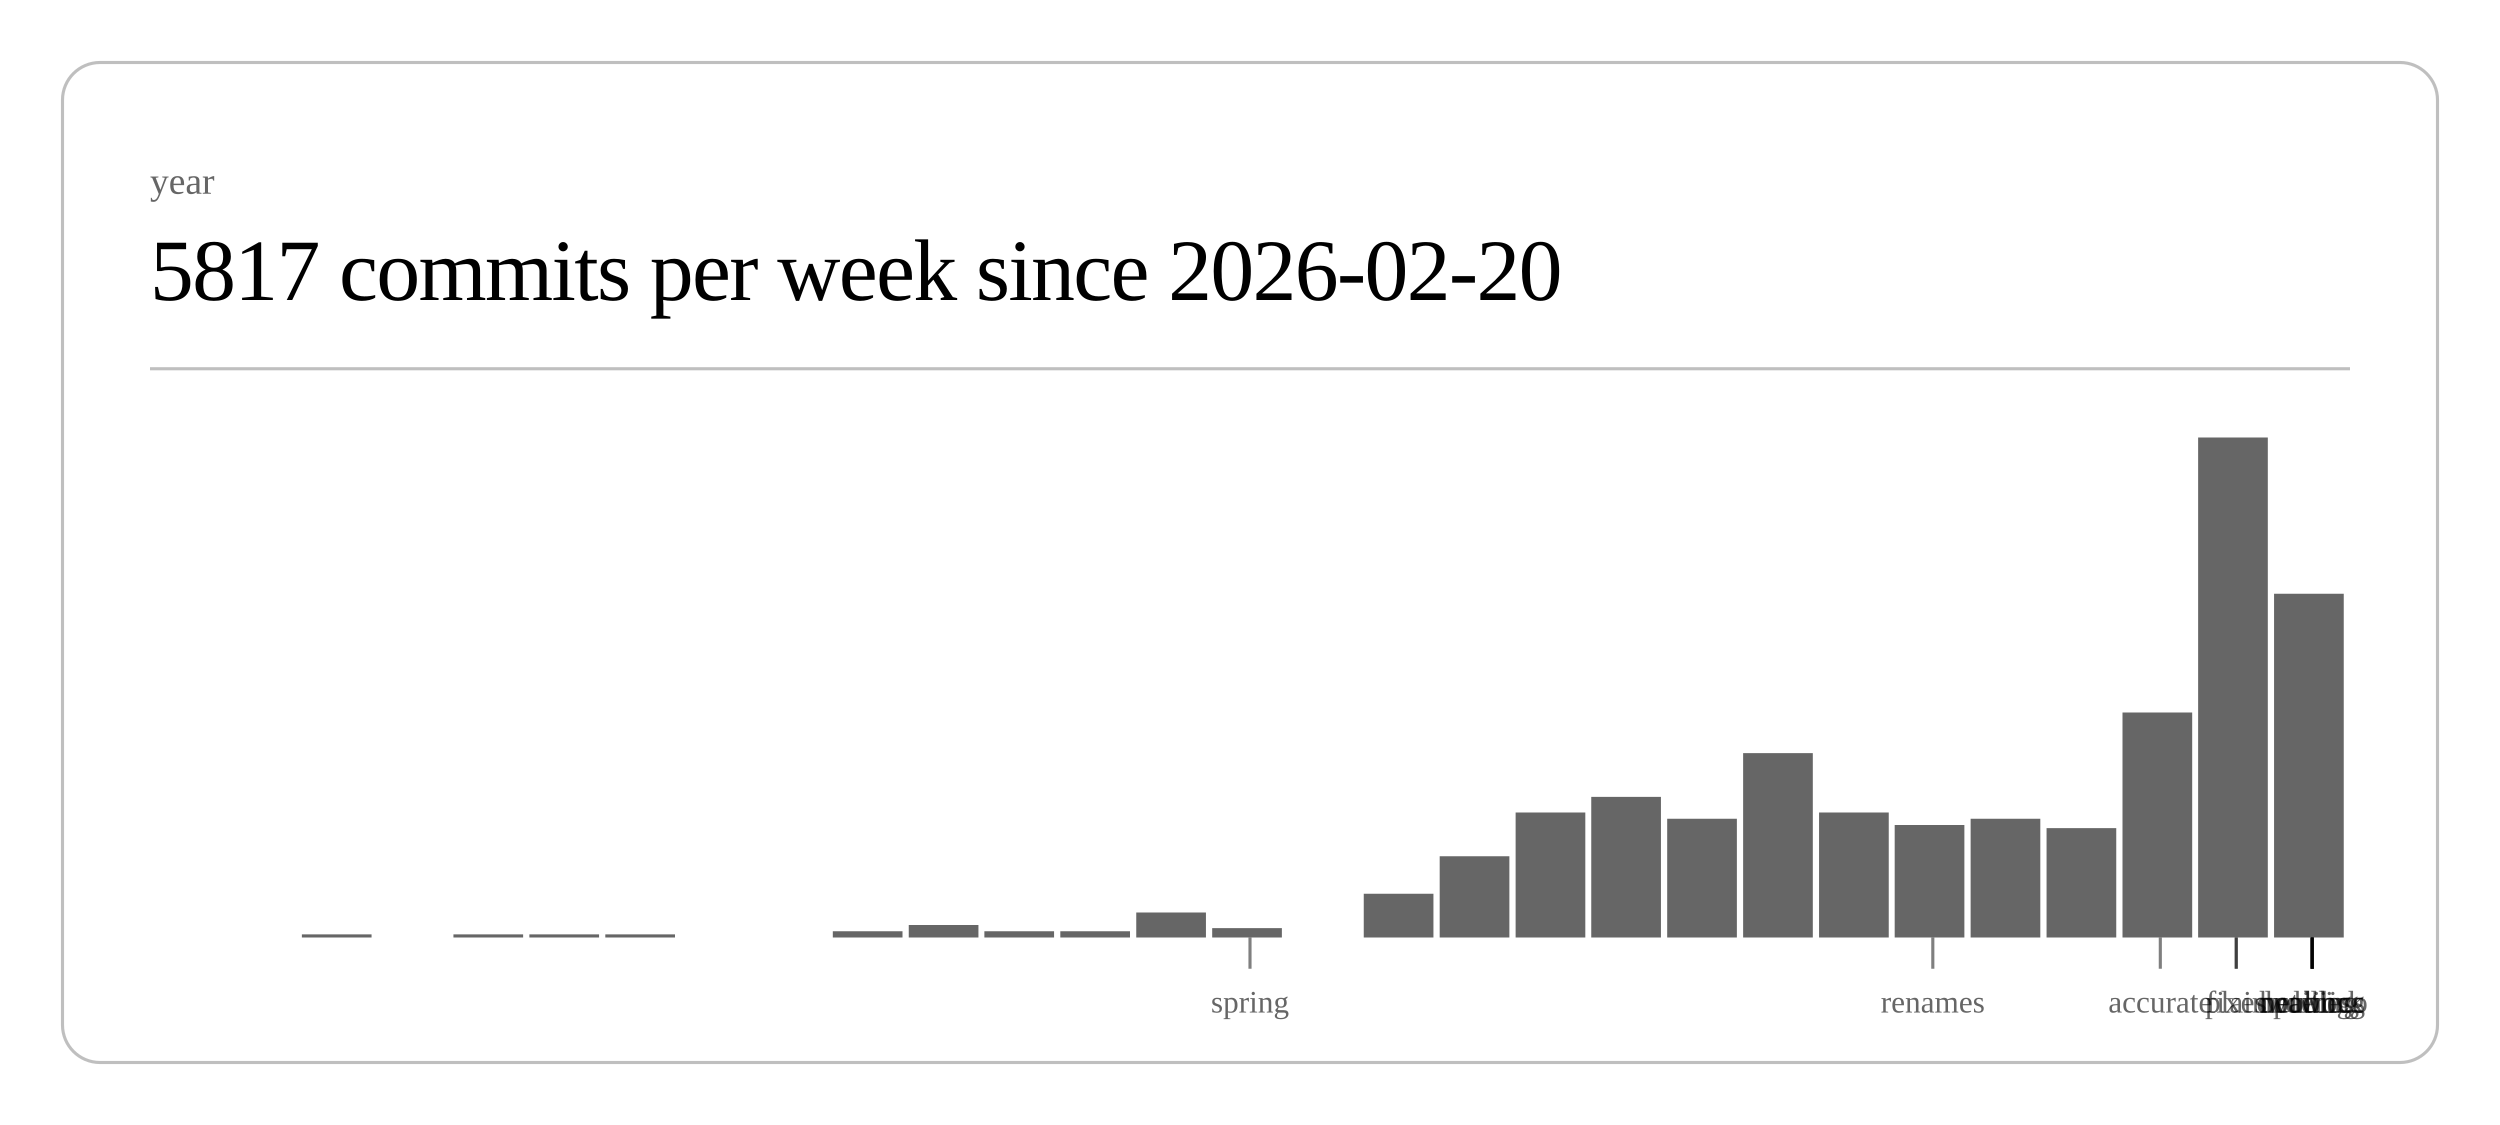
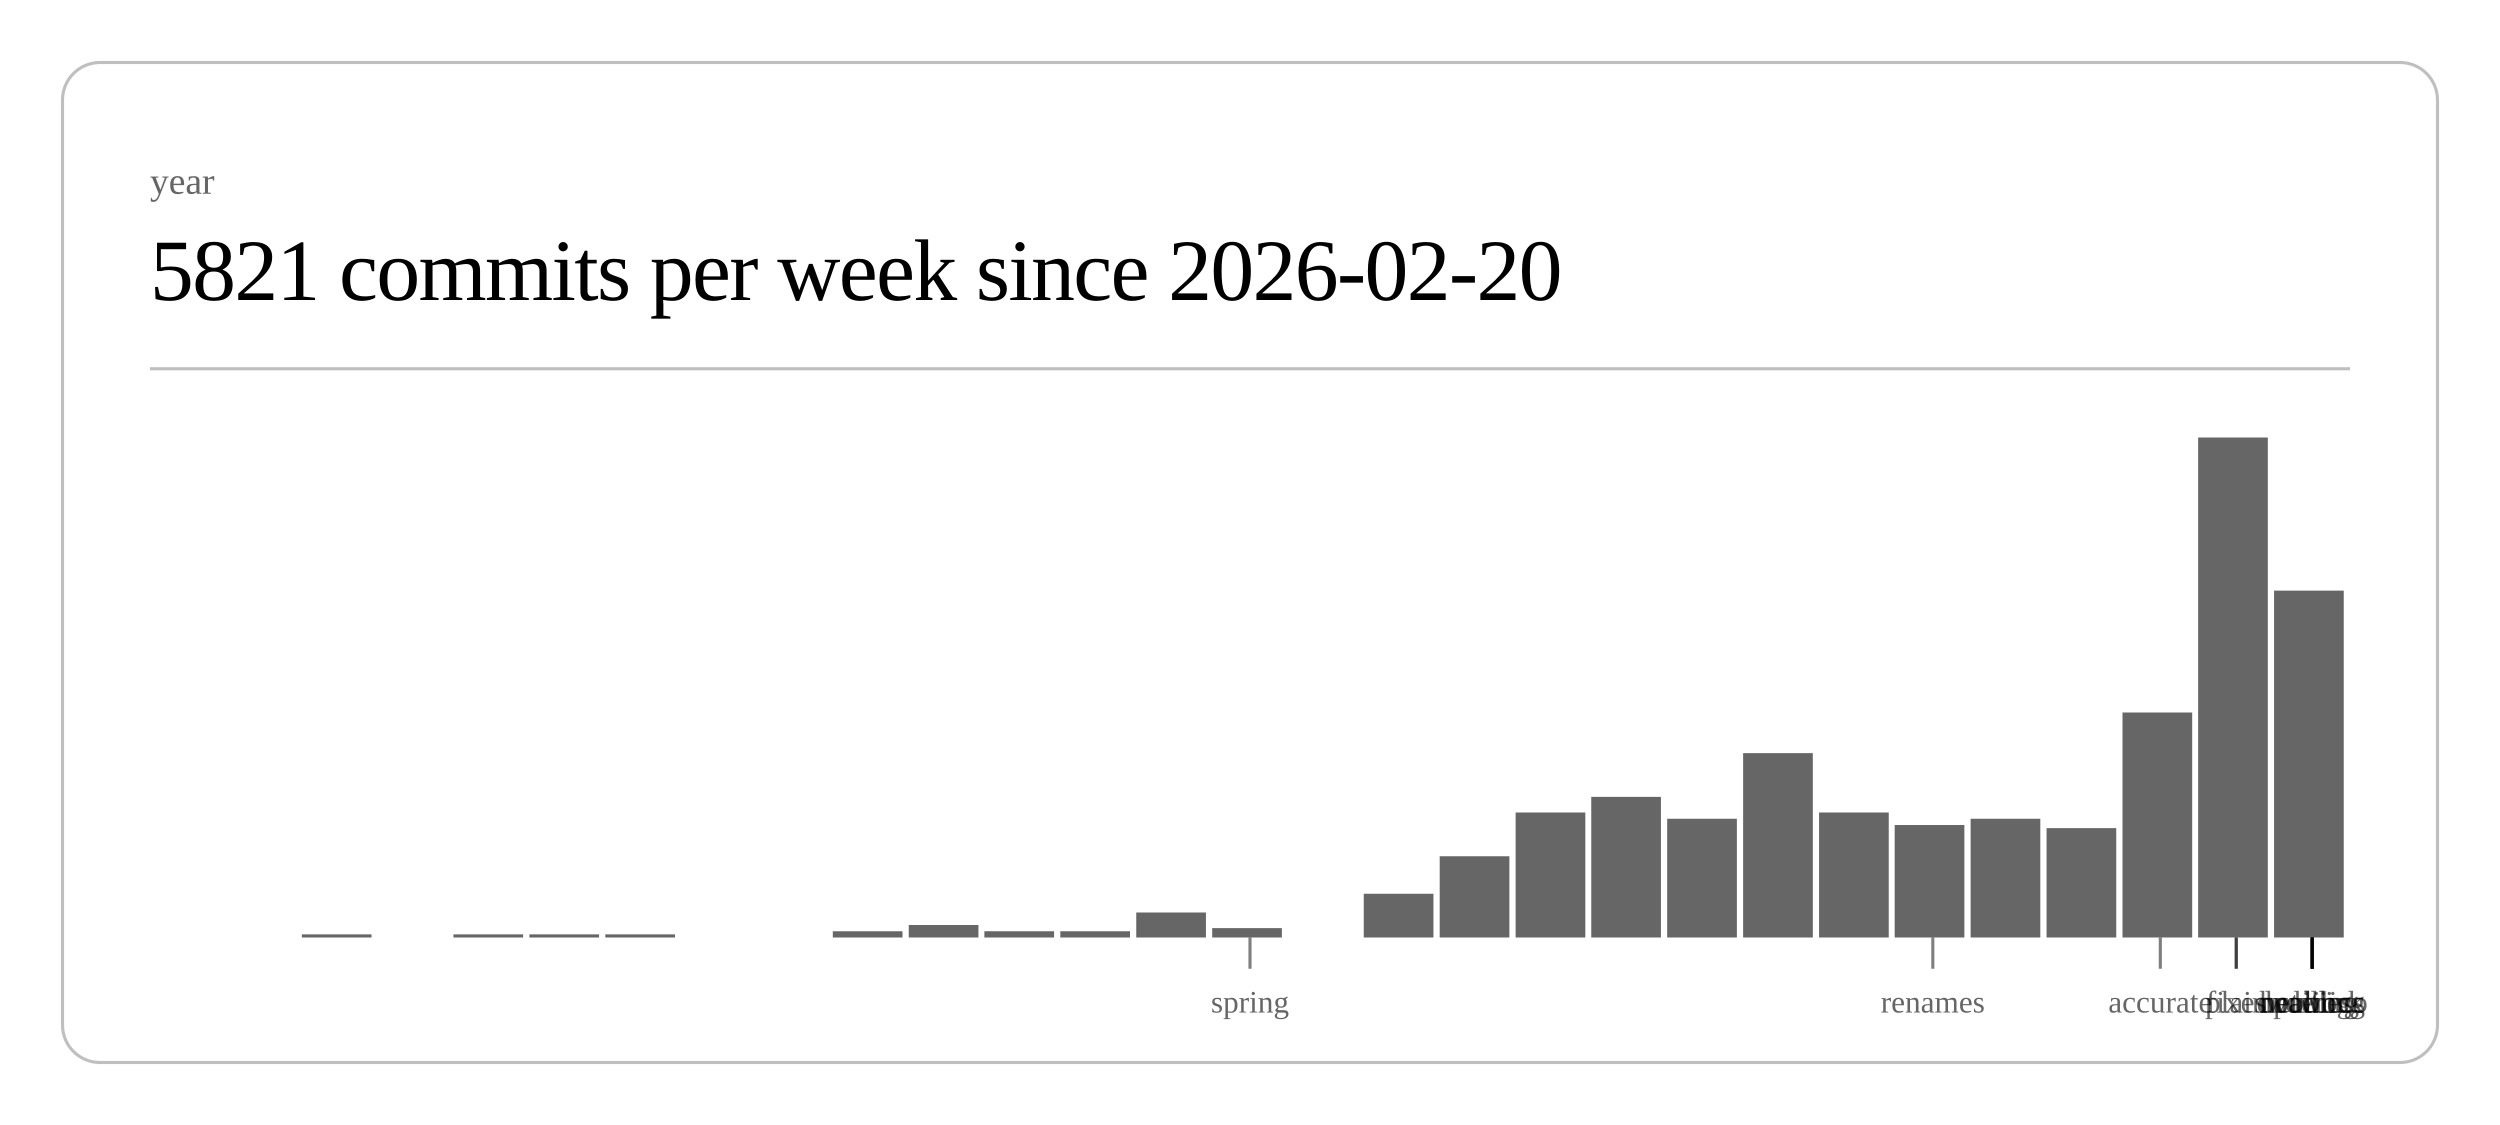
<svg xmlns="http://www.w3.org/2000/svg" class="post-header-svg" viewBox="0 0 800 360" width="800" height="360">
  <rect x="20" y="20" width="760" height="320" rx="12" ry="12" fill="none" stroke="currentColor" stroke-width="1" opacity="0.25" />
  <text fill="currentColor" x="48" y="62" font-size="12" opacity="0.6">year</text>
-   <text fill="currentColor" x="48" y="96" font-size="28" font-weight="300" letter-spacing="-0.5">5817 commits per week since 2026-02-20</text>
+   <text fill="currentColor" x="48" y="96" font-size="28" font-weight="300" letter-spacing="-0.5">5821 commits per week since 2026-02-20</text>
  <line stroke="currentColor" x1="48" y1="118" x2="752" y2="118" stroke-width="1" opacity="0.25" />
  <rect x="96.6" y="299" width="22.3" height="1" fill="currentColor" opacity="0.6" />
  <rect x="145.1" y="299" width="22.3" height="1" fill="currentColor" opacity="0.6" />
  <rect x="169.4" y="299" width="22.3" height="1" fill="currentColor" opacity="0.6" />
  <rect x="193.7" y="299" width="22.3" height="1" fill="currentColor" opacity="0.6" />
  <rect x="266.5" y="298" width="22.3" height="2" fill="currentColor" opacity="0.6" />
  <rect x="290.8" y="296" width="22.3" height="4" fill="currentColor" opacity="0.6" />
  <rect x="315.0" y="298" width="22.3" height="2" fill="currentColor" opacity="0.6" />
  <rect x="339.3" y="298" width="22.3" height="2" fill="currentColor" opacity="0.6" />
  <rect x="363.6" y="292" width="22.3" height="8" fill="currentColor" opacity="0.6" />
  <rect x="387.9" y="297" width="22.3" height="3" fill="currentColor" opacity="0.6" />
  <rect x="436.4" y="286" width="22.3" height="14" fill="currentColor" opacity="0.6" />
  <rect x="460.7" y="274" width="22.3" height="26" fill="currentColor" opacity="0.6" />
  <rect x="485.0" y="260" width="22.3" height="40" fill="currentColor" opacity="0.6" />
  <rect x="509.2" y="255" width="22.3" height="45" fill="currentColor" opacity="0.6" />
  <rect x="533.5" y="262" width="22.3" height="38" fill="currentColor" opacity="0.6" />
  <rect x="557.8" y="241" width="22.3" height="59" fill="currentColor" opacity="0.6" />
  <rect x="582.1" y="260" width="22.3" height="40" fill="currentColor" opacity="0.6" />
  <rect x="606.3" y="264" width="22.3" height="36" fill="currentColor" opacity="0.6" />
  <rect x="630.6" y="262" width="22.3" height="38" fill="currentColor" opacity="0.6" />
  <rect x="654.9" y="265" width="22.3" height="35" fill="currentColor" opacity="0.6" />
  <rect x="679.2" y="228" width="22.3" height="72" fill="currentColor" opacity="0.6" />
  <rect x="703.4" y="140" width="22.3" height="160" fill="currentColor" opacity="0.6" />
-   <rect x="727.7" y="190" width="22.3" height="110" fill="currentColor" opacity="0.6" />
+   <rect x="727.7" y="189" width="22.3" height="111" fill="currentColor" opacity="0.6" />
  <line stroke="currentColor" x1="400.0" y1="300" x2="400.0" y2="310" stroke-width="1" opacity="0.5" />
  <text fill="currentColor" x="400.0" y="324" font-size="10" opacity="0.6" text-anchor="middle">spring</text>
  <line stroke="currentColor" x1="618.5" y1="300" x2="618.5" y2="310" stroke-width="1" opacity="0.5" />
  <text fill="currentColor" x="618.5" y="324" font-size="10" opacity="0.6" text-anchor="middle">renames</text>
  <line stroke="currentColor" x1="691.3" y1="300" x2="691.3" y2="310" stroke-width="1" opacity="0.5" />
  <text fill="currentColor" x="691.3" y="324" font-size="10" opacity="0.6" text-anchor="middle">accurate</text>
  <line stroke="currentColor" x1="715.6" y1="300" x2="715.6" y2="310" stroke-width="1" opacity="0.5" />
  <text fill="currentColor" x="715.6" y="324" font-size="10" opacity="0.6" text-anchor="middle">fixes</text>
  <line stroke="currentColor" x1="715.6" y1="300" x2="715.6" y2="310" stroke-width="1" opacity="0.5" />
  <text fill="currentColor" x="715.6" y="324" font-size="10" opacity="0.6" text-anchor="middle">plain</text>
  <line stroke="currentColor" x1="739.9" y1="300" x2="739.9" y2="310" stroke-width="1" opacity="0.5" />
  <text fill="currentColor" x="739.9" y="324" font-size="10" opacity="0.6" text-anchor="middle">duolingo</text>
  <line stroke="currentColor" x1="739.9" y1="300" x2="739.9" y2="310" stroke-width="1" opacity="0.5" />
  <text fill="currentColor" x="739.9" y="324" font-size="10" opacity="0.6" text-anchor="middle">ordering</text>
  <line stroke="currentColor" x1="739.9" y1="300" x2="739.9" y2="310" stroke-width="1" opacity="0.5" />
  <text fill="currentColor" x="739.9" y="324" font-size="10" opacity="0.6" text-anchor="middle">waiting</text>
  <line stroke="currentColor" x1="739.9" y1="300" x2="739.9" y2="310" stroke-width="1" opacity="0.5" />
  <text fill="currentColor" x="739.9" y="324" font-size="10" opacity="0.6" text-anchor="middle">public</text>
  <line stroke="currentColor" x1="739.9" y1="300" x2="739.9" y2="310" stroke-width="1" opacity="0.5" />
  <text fill="currentColor" x="739.9" y="324" font-size="10" opacity="0.6" text-anchor="middle">network</text>
  <line stroke="currentColor" x1="739.9" y1="300" x2="739.9" y2="310" stroke-width="1" opacity="0.5" />
  <text fill="currentColor" x="739.9" y="324" font-size="10" opacity="0.6" text-anchor="middle">headless</text>
</svg>
